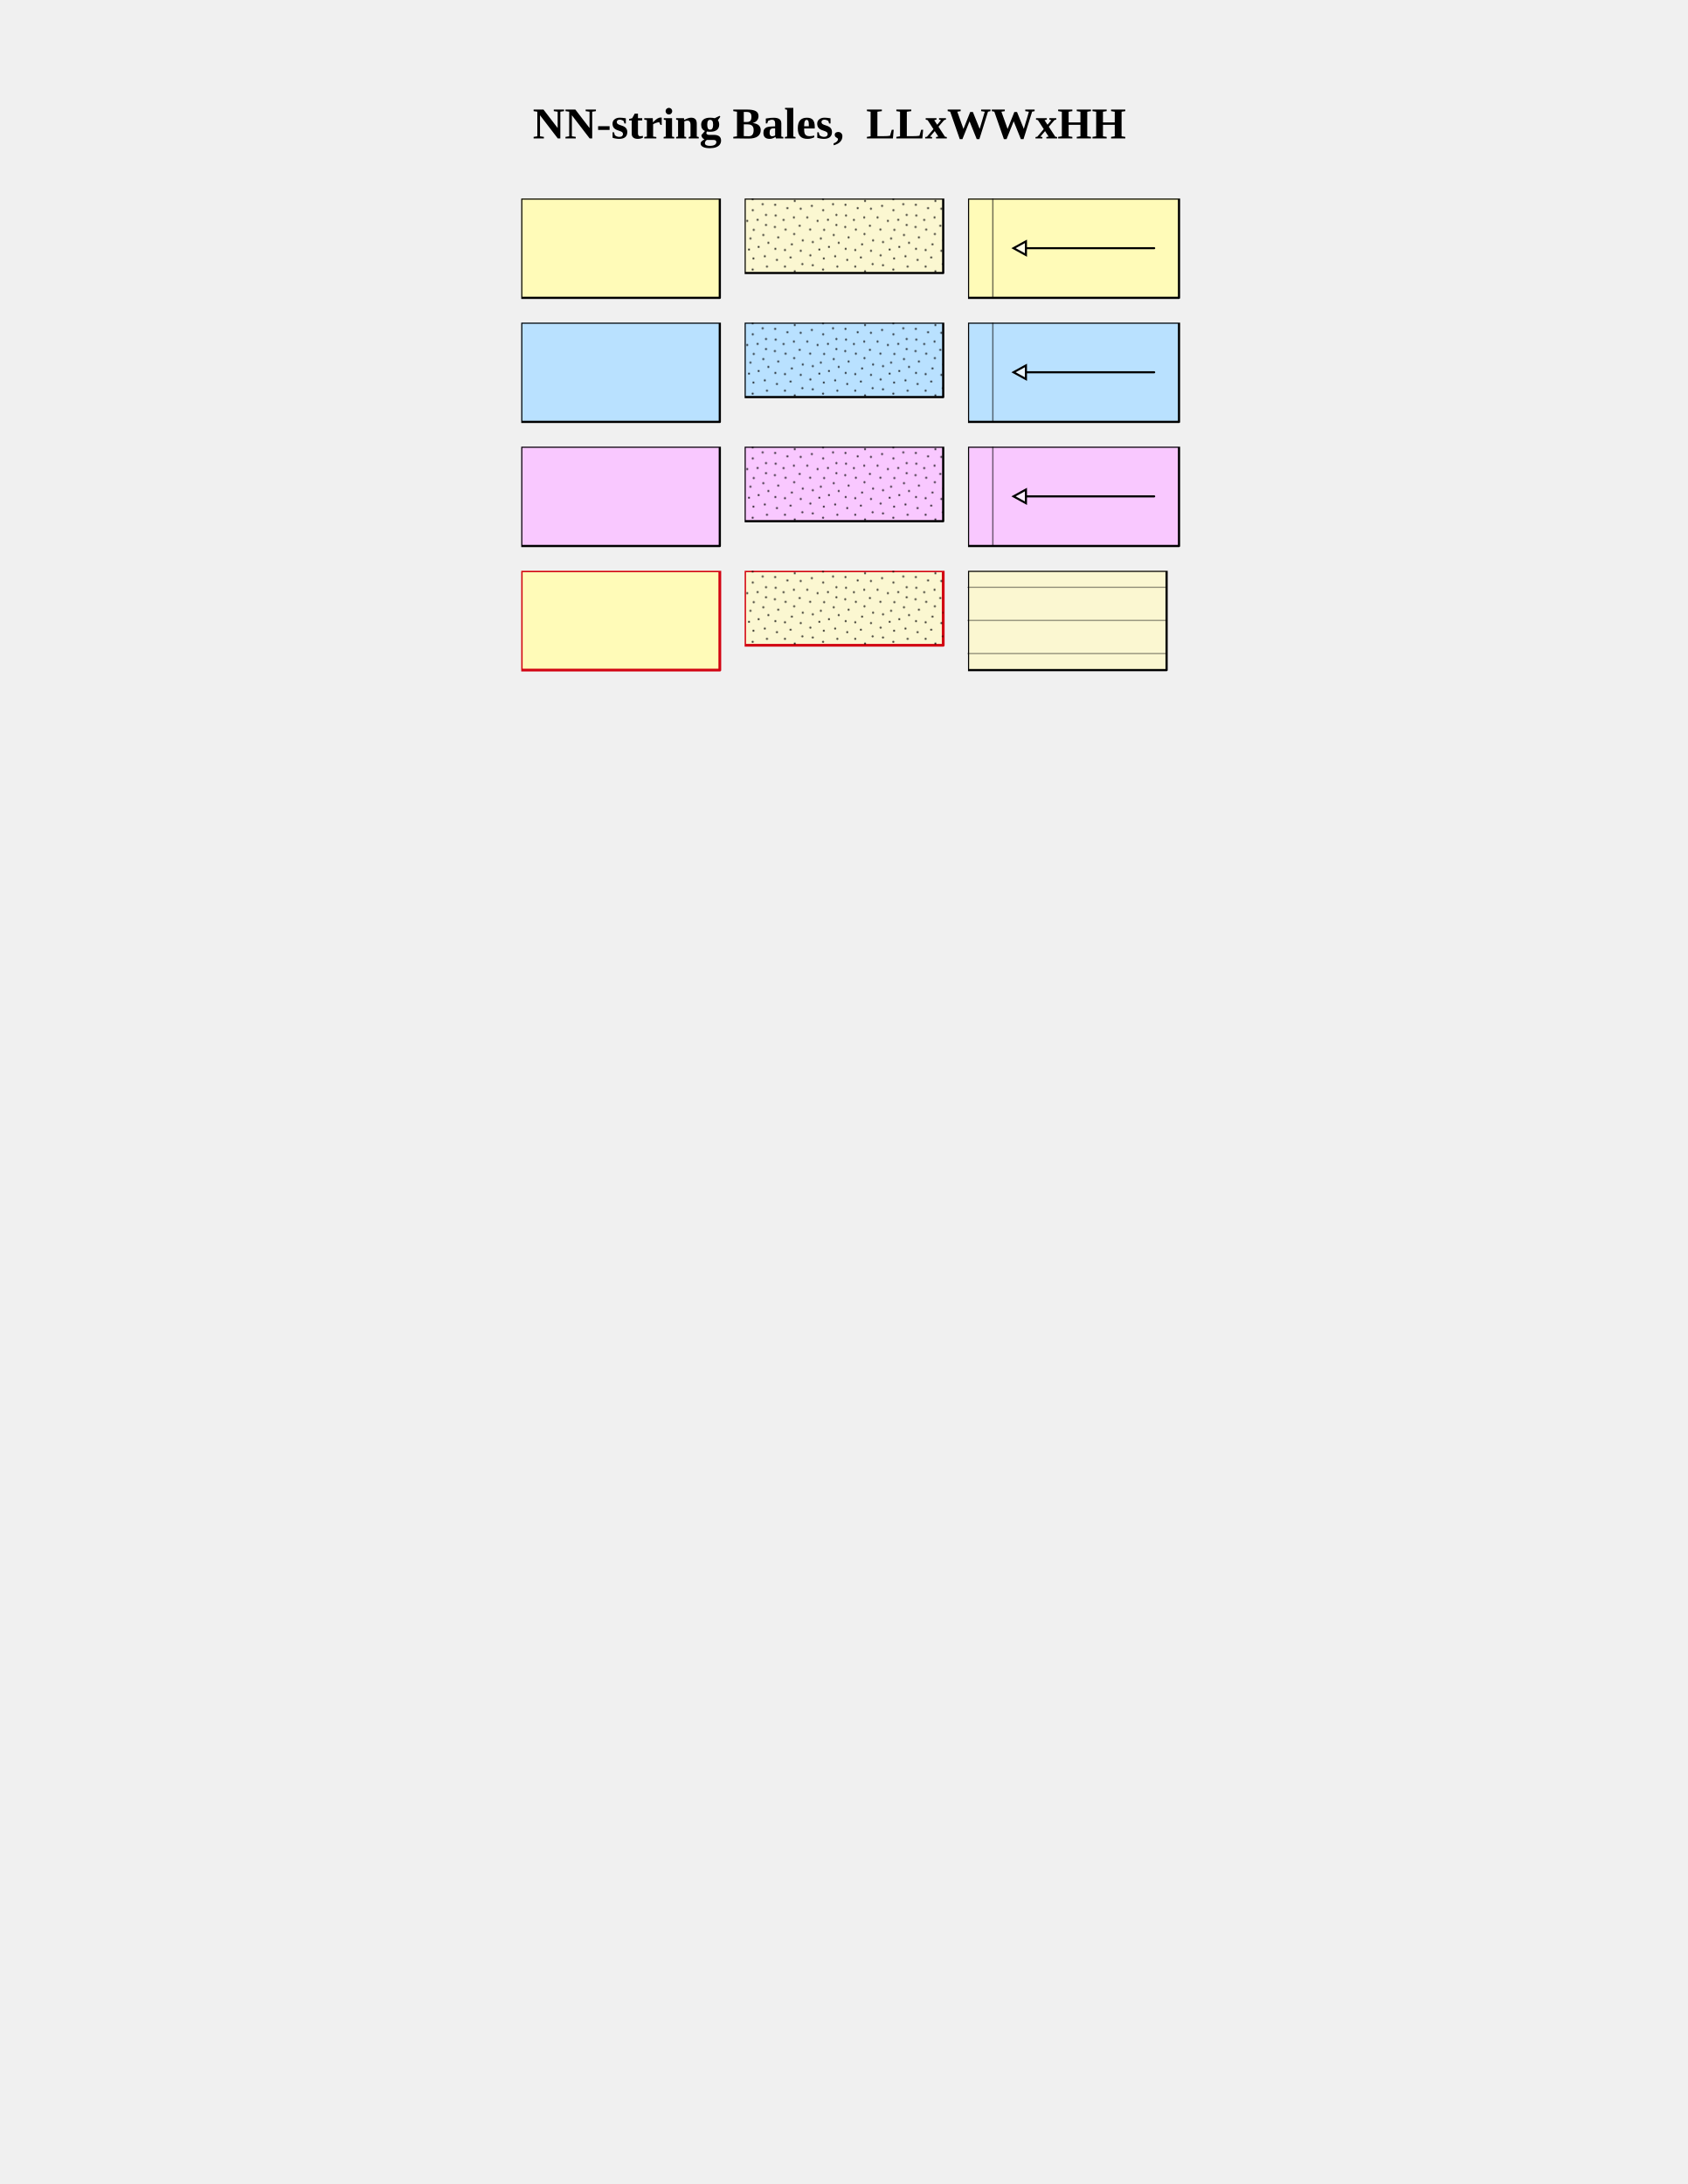
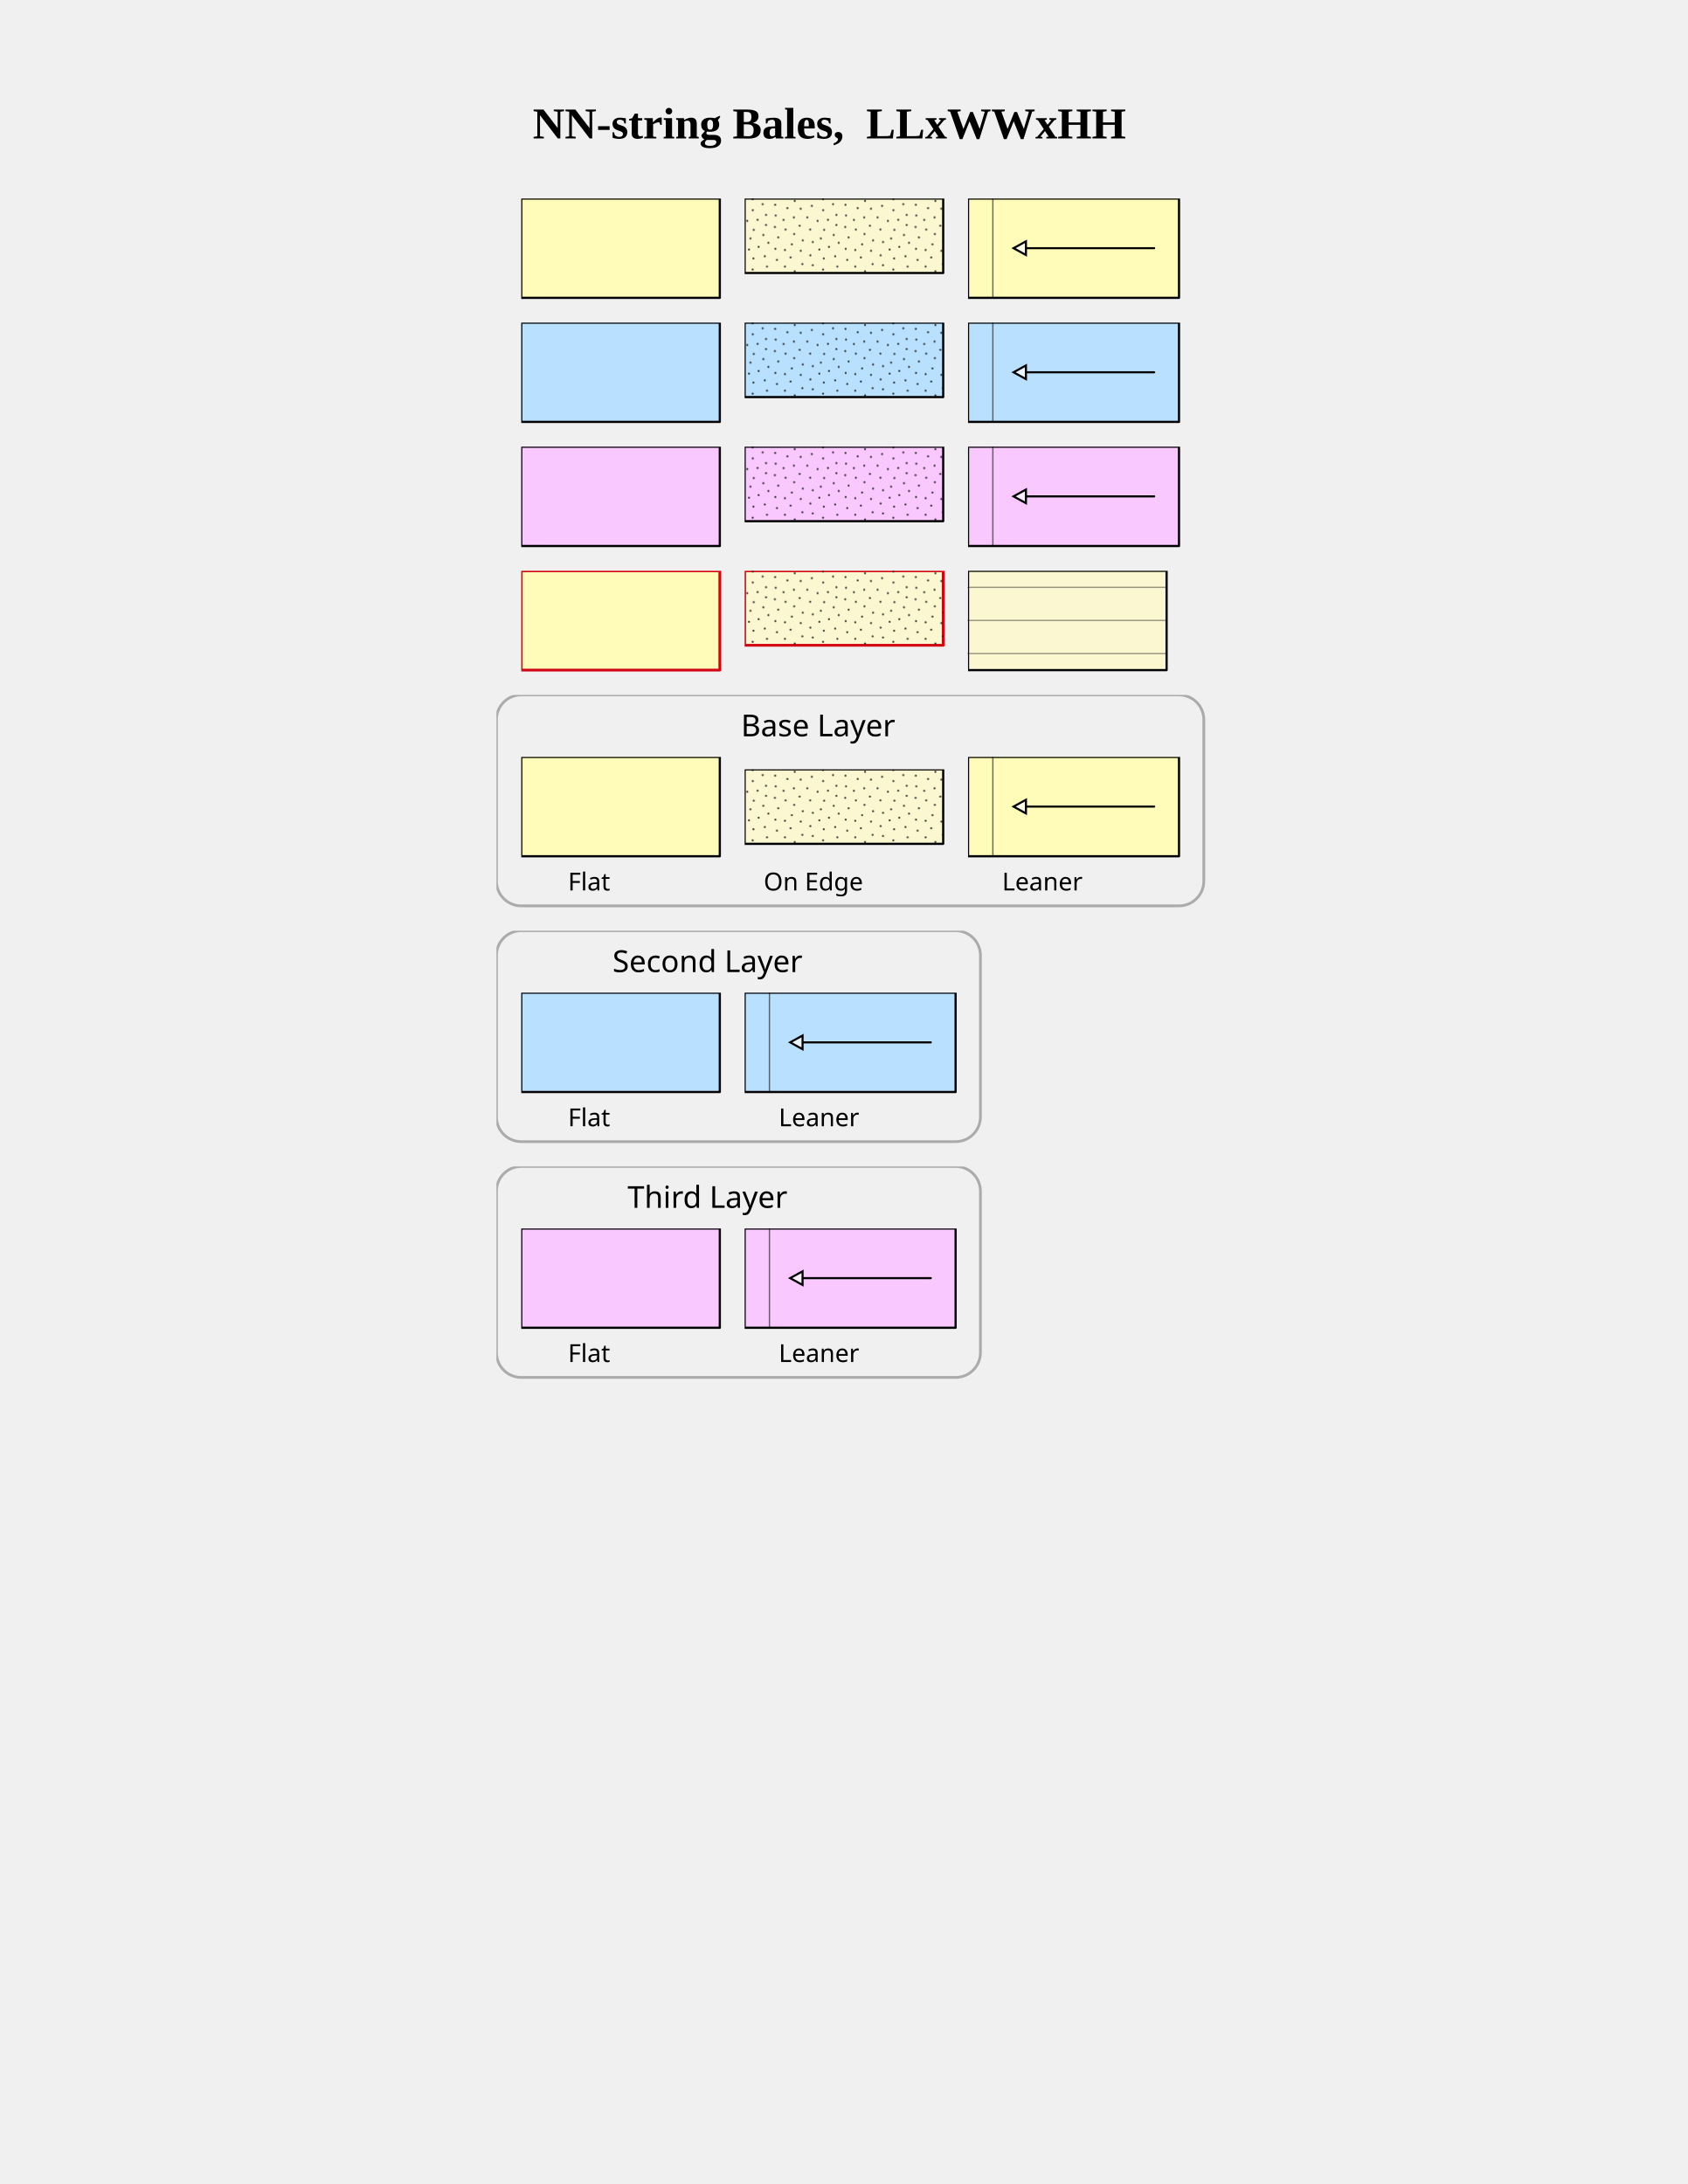
<svg xmlns="http://www.w3.org/2000/svg" xmlns:ns2="http://dairiki.org/barnhunt/inkscape-extensions" xmlns:ns3="http://dairiki.org/barnhunt/bale-scaling" xmlns:xlink="http://www.w3.org/1999/xlink" width="8.5in" height="11in" viewBox="0 0 816 1056" version="1.1" id="svg219">
  <defs id="defs179">
    <pattern xlink:href="#Polkadots-med" id="bh-edge-bale-stipple" patternTransform="scale(3.4)" />
    <pattern id="Polkadots-med" patternTransform="translate(0,0) scale(10,10)" height="10" width="10" patternUnits="userSpaceOnUse">
      <circle r="0.15" cy="0.810" cx="2.567" style="fill:black;stroke:none" id="circle5" />
      <circle r="0.15" cy="2.33" cx="3.048" style="fill:black;stroke:none" id="circle7" />
      <circle r="0.15" cy="2.415" cx="4.418" style="fill:black;stroke:none" id="circle9" />
      <circle r="0.15" cy="3.029" cx="1.844" style="fill:black;stroke:none" id="circle11" />
      <circle r="0.15" cy="1.363" cx="6.08" style="fill:black;stroke:none" id="circle13" />
      <circle r="0.15" cy="4.413" cx="5.819" style="fill:black;stroke:none" id="circle15" />
      <circle r="0.15" cy="4.048" cx="4.305" style="fill:black;stroke:none" id="circle17" />
      <circle r="0.15" cy="3.045" cx="5.541" style="fill:black;stroke:none" id="circle19" />
      <circle r="0.15" cy="5.527" cx="4.785" style="fill:black;stroke:none" id="circle21" />
      <circle r="0.15" cy="5.184" cx="2.667" style="fill:black;stroke:none" id="circle23" />
      <circle r="0.15" cy="1.448" cx="7.965" style="fill:black;stroke:none" id="circle25" />
      <circle r="0.15" cy="5.049" cx="7.047" style="fill:black;stroke:none" id="circle27" />
      <circle r="0.15" cy="0.895" cx="4.340" style="fill:black;stroke:none" id="circle29" />
      <circle r="0.15" cy="0.340" cx="7.125" style="fill:black;stroke:none" id="circle31" />
      <circle r="0.15" cy="1.049" cx="9.553" style="fill:black;stroke:none" id="circle33" />
      <circle r="0.15" cy="2.689" cx="7.006" style="fill:black;stroke:none" id="circle35" />
      <circle r="0.15" cy="2.689" cx="8.909" style="fill:black;stroke:none" id="circle37" />
      <circle r="0.15" cy="4.407" cx="9.315" style="fill:black;stroke:none" id="circle39" />
      <circle r="0.15" cy="3.870" cx="7.820" style="fill:black;stroke:none" id="circle41" />
      <circle r="0.15" cy="5.948" cx="8.270" style="fill:black;stroke:none" id="circle43" />
      <circle r="0.15" cy="7.428" cx="7.973" style="fill:black;stroke:none" id="circle45" />
      <circle r="0.15" cy="8.072" cx="9.342" style="fill:black;stroke:none" id="circle47" />
      <circle r="0.15" cy="9.315" cx="8.206" style="fill:black;stroke:none" id="circle49" />
      <circle r="0.15" cy="9.475" cx="9.682" style="fill:black;stroke:none" id="circle51" />
      <circle r="0.15" cy="6.186" cx="9.688" style="fill:black;stroke:none" id="circle53" />
      <circle r="0.15" cy="6.296" cx="3.379" style="fill:black;stroke:none" id="circle55" />
      <circle r="0.15" cy="8.204" cx="2.871" style="fill:black;stroke:none" id="circle57" />
      <circle r="0.15" cy="8.719" cx="4.59" style="fill:black;stroke:none" id="circle59" />
      <circle r="0.15" cy="9.671" cx="3.181" style="fill:black;stroke:none" id="circle61" />
      <circle r="0.15" cy="7.315" cx="5.734" style="fill:black;stroke:none" id="circle63" />
      <circle r="0.15" cy="6.513" cx="6.707" style="fill:black;stroke:none" id="circle65" />
      <circle r="0.15" cy="9.670" cx="5.730" style="fill:black;stroke:none" id="circle67" />
      <circle r="0.15" cy="8.373" cx="6.535" style="fill:black;stroke:none" id="circle69" />
      <circle r="0.15" cy="7.154" cx="4.37" style="fill:black;stroke:none" id="circle71" />
      <circle r="0.15" cy="7.25" cx="0.622" style="fill:black;stroke:none" id="circle73" />
      <circle r="0.15" cy="5.679" cx="0.831" style="fill:black;stroke:none" id="circle75" />
      <circle r="0.15" cy="8.519" cx="1.257" style="fill:black;stroke:none" id="circle77" />
      <circle r="0.15" cy="6.877" cx="1.989" style="fill:black;stroke:none" id="circle79" />
      <circle r="0.15" cy="3.181" cx="0.374" style="fill:black;stroke:none" id="circle81" />
      <circle r="0.15" cy="1.664" cx="1.166" style="fill:black;stroke:none" id="circle83" />
      <circle r="0.15" cy="0.093" cx="1.151" style="fill:black;stroke:none" id="circle85" />
      <circle r="0.15" cy="10.093" cx="1.151" style="fill:black;stroke:none" id="circle87" />
      <circle r="0.15" cy="4.451" cx="1.302" style="fill:black;stroke:none" id="circle89" />
      <circle r="0.15" cy="3.763" cx="3.047" style="fill:black;stroke:none" id="circle91" />
    </pattern>
    <symbol id="bale-1-LLxWWxHH" ns2:count-as="bale-LLxWWxHH">
      <rect ns3:height="2 * $bale-width" ns3:width="2 * $bale-length" height="48" width="96" style="opacity:1;fill:#fffbb8;fill-opacity:1;stroke:#000000;stroke-width:1.067;stroke-linecap:round;stroke-linejoin:round;stroke-miterlimit:4" x="0" y="0" id="rect96" />
    </symbol>
    <symbol id="bale-1-edge-LLxWWxHH" ns2:count-as="bale-LLxWWxHH">
      <rect ns3:height="2 * $bale-height" ns3:width="2 * $bale-length" height="36" width="96" style="opacity:1;fill:#fbf7d1;fill-opacity:1;stroke:#000000;stroke-width:1.067;stroke-linecap:round;stroke-linejoin:round;stroke-miterlimit:4;stroke-dasharray:none;stroke-dashoffset:0;stroke-opacity:1" x="0" y="0" id="rect101" />
      <rect style="fill:url(#bh-edge-bale-stipple);fill-opacity:0.7;stroke:none" ns3:height="2 * $bale-height" ns3:width="2 * $bale-length" width="96" height="36" x="0" y="0" id="rect103" />
    </symbol>
    <symbol id="bale-1-leaner-LLxWWxHH" ns2:count-as="bale-LLxWWxHH">
      <rect style="fill:#fffbb8;fill-opacity:1;stroke:#000000;stroke-width:1.067;stroke-linecap:butt;stroke-linejoin:round;stroke-miterlimit:4;stroke-opacity:1" ns3:height="2 * $bale-width" ns3:width="2 * $bale-length + 6" width="102" height="48" x="0" y="0" id="rect172" />
      <path style="fill:none;stroke:#000000;stroke-width:0.64;stroke-linecap:butt;stroke-miterlimit:4;stroke-opacity:0.553" ns3:d="concat('M 12,0 V ', 2 * $bale-width)" d="M 12,0 V 48" id="path174" />
      <path ns3:d="concat(                  'M ', 2 * $bale-length - 6, ',', $bale-width,                  ' H 28 v -3.3 l -6,3.3 6,3.3 V ', $bale-width)" d="M 90,24 H 28 v -3.3 l -6,3.3 6,3.3 V 24" style="fill:#ffffff;fill-opacity:0.698;fill-rule:evenodd;stroke:#000000;stroke-width:1px;stroke-linecap:round;stroke-linejoin:miter;stroke-opacity:1" id="path176" />
    </symbol>
    <symbol id="bale-2-LLxWWxHH" ns2:count-as="bale-LLxWWxHH">
      <rect y="0" x="0" style="opacity:1;fill:#b9e1ff;fill-opacity:1;stroke:#000000;stroke-width:1.067;stroke-linecap:round;stroke-linejoin:round;stroke-miterlimit:4" ns3:height="2 * $bale-width" ns3:width="2 * $bale-length" width="96" height="48" id="rect108" />
    </symbol>
    <symbol id="bale-2-edge-LLxWWxHH" ns2:count-as="bale-LLxWWxHH">
      <rect y="0" x="0" style="opacity:1;fill:#b9e1ff;fill-opacity:1;stroke:#000000;stroke-width:1.067;stroke-linecap:round;stroke-linejoin:round;stroke-miterlimit:4;stroke-dasharray:none;stroke-dashoffset:0;stroke-opacity:1" ns3:height="2 * $bale-height" ns3:width="2 * $bale-length" width="96" height="36" id="rect113" />
      <rect ns3:height="2 * $bale-height" ns3:width="2 * $bale-length" width="96" height="36" x="0" y="0" style="fill:url(#bh-edge-bale-stipple);fill-opacity:0.7;stroke:none" id="rect115" />
    </symbol>
    <symbol id="bale-2-leaner-LLxWWxHH" ns2:count-as="bale-LLxWWxHH">
      <rect y="0" x="0" ns3:height="2 * $bale-width" ns3:width="2 * $bale-length + 6" height="48" width="102" style="fill:#b9e1ff;fill-opacity:1;stroke:#000000;stroke-width:1.067;stroke-linecap:butt;stroke-linejoin:round;stroke-miterlimit:4;stroke-dasharray:none;stroke-opacity:1" id="rect120" />
      <path ns3:d="concat('M 12,0 V ', 2 * $bale-width)" d="M 12,0 V 48" style="fill:none;fill-opacity:0.75;fill-rule:evenodd;stroke:#000000;stroke-width:0.64;stroke-linecap:butt;stroke-linejoin:miter;stroke-miterlimit:4;stroke-dasharray:none;stroke-opacity:0.553" id="path122" />
      <path style="fill:#ffffff;fill-opacity:0.698;fill-rule:evenodd;stroke:#000000;stroke-width:1px;stroke-linecap:round;stroke-linejoin:miter;stroke-opacity:1" ns3:d="concat(                  'M ', 2 * $bale-length - 6, ',', $bale-width,                  ' H 28 v -3.3 l -6,3.3 6,3.3 V ', $bale-width)" d="M 90,24 H 28 v -3.3 l -6,3.3 6,3.3 V 24" id="path124" />
    </symbol>
    <symbol id="bale-3-LLxWWxHH" ns2:count-as="bale-LLxWWxHH">
      <rect ns3:height="2 * $bale-width" ns3:width="2 * $bale-length" height="48" width="96" style="opacity:1;fill:#f9c8ff;fill-opacity:1;stroke:#000000;stroke-width:1.067;stroke-linecap:round;stroke-linejoin:round;stroke-miterlimit:4" x="0" y="0" id="rect129" />
    </symbol>
    <symbol id="bale-3-edge-LLxWWxHH" ns2:count-as="bale-LLxWWxHH">
      <rect ns3:height="2 * $bale-height" ns3:width="2 * $bale-length" height="36" width="96" style="opacity:1;fill:#f9c8ff;fill-opacity:1;stroke:#000000;stroke-width:1.067;stroke-linecap:round;stroke-linejoin:round;stroke-miterlimit:4;stroke-dasharray:none;stroke-dashoffset:0;stroke-opacity:1" x="0" y="0" id="rect134" />
      <rect ns3:height="2 * $bale-height" ns3:width="2 * $bale-length" width="96" height="36" x="0" y="0" style="fill:url(#bh-edge-bale-stipple);fill-opacity:0.7;stroke:none" id="rect136" />
    </symbol>
    <symbol id="bale-3-leaner-LLxWWxHH" ns2:count-as="bale-LLxWWxHH">
      <rect style="fill:#f9c8ff;fill-opacity:1;stroke:#000000;stroke-width:1.067;stroke-linecap:butt;stroke-linejoin:round;stroke-miterlimit:4;stroke-dasharray:none;stroke-opacity:1" ns3:height="2 * $bale-width" ns3:width="2 * $bale-length + 6" width="102" height="48" x="0" y="0" id="rect141" />
      <path style="fill:none;fill-opacity:0.75;fill-rule:evenodd;stroke:#000000;stroke-width:0.64;stroke-linecap:butt;stroke-linejoin:miter;stroke-miterlimit:4;stroke-dasharray:none;stroke-opacity:0.553" ns3:d="concat('M 12,0 V ', 2 * $bale-width)" d="M 12,0 V 48" id="path143" />
      <path style="fill:#ffffff;fill-opacity:0.698;fill-rule:evenodd;stroke:#000000;stroke-width:1px;stroke-linecap:round;stroke-linejoin:miter;stroke-opacity:1" ns3:d="concat(                  'M ', 2 * $bale-length - 6, ',', $bale-width,                  ' H 28 v -3.3 l -6,3.3 6,3.3 V ', $bale-width)" d="M 90,24 H 28 v -3.3 l -6,3.3 6,3.3 V 24" id="path145" />
    </symbol>
    <symbol id="bale-1-anchor-LLxWWxHH" ns2:count-as="bale-LLxWWxHH">
      <rect y="0" x="0" style="opacity:1;fill:#fffbb8;fill-opacity:1;stroke:#d20312;stroke-width:1.333;stroke-linecap:round;stroke-linejoin:round;stroke-miterlimit:4;stroke-dasharray:none;stroke-dashoffset:0;stroke-opacity:1" ns3:height="2 * $bale-width" ns3:width="2 * $bale-length" width="96" height="48" id="rect150" />
    </symbol>
    <symbol id="bale-1-anchor-edge-LLxWWxHH" ns2:count-as="bale-LLxWWxHH">
      <rect y="0" x="0" style="opacity:1;fill:#fbf7d1;fill-opacity:1;stroke:#d20312;stroke-width:1.333;stroke-linecap:round;stroke-linejoin:round;stroke-miterlimit:4;stroke-dasharray:none;stroke-dashoffset:0;stroke-opacity:1" ns3:height="2 * $bale-height" ns3:width="2 * $bale-length" width="96" height="36" id="rect155" />
      <rect ns3:height="2 * $bale-height" ns3:width="2 * $bale-length" width="96" height="36" x="0" y="0" style="fill:url(#bh-edge-bale-stipple);fill-opacity:0.7;stroke:none" id="rect157" />
    </symbol>
    <symbol id="bale-1-with-strings-LLxWWxHH" ns2:count-as="bale-LLxWWxHH">
      <rect style="display:inline;fill:#fbf7d1;fill-opacity:1;stroke:#000000;stroke-width:1.067;stroke-linecap:butt;stroke-linejoin:round;stroke-miterlimit:4;stroke-opacity:1" ns3:height="2 * $bale-width" ns3:width="2 * $bale-length" width="96" height="48" x="0" y="0" id="rect162" />
      <path style="display:inline;fill:none;stroke:#000000;stroke-width:0.625;stroke-linecap:round;stroke-opacity:0.4" ns3:d="concat('M 0,8 H ', 2 * $bale-length)" d="M 0,8 H 96" id="string-LLxWWxHH" />
      <use x="0" y="0" xlink:href="#string-LLxWWxHH" ns3:condition="$bale-strings &gt; 2" ns3:transform="concat('translate(0,', $bale-width - 8,')')" transform="translate(0,16)" width="100%" height="100%" id="use165" />
      <use x="0" y="0" xlink:href="#string-LLxWWxHH" ns3:transform="concat('translate(0,', 2 * ($bale-width - 8),')')" transform="translate(0,32)" width="100%" height="100%" id="use167" />
    </symbol>
+     <symbol id="legend-1-LLxWWxHH">
+       <g id="g11610">
+         <use id="use9710" xlink:href="#bale-1-LLxWWxHH" x="0" y="0" width="100%" height="100%" transform="translate(12,30)" />
+         <use id="use9880" xlink:href="#bale-1-edge-LLxWWxHH" x="0" y="0" width="100%" height="100%" ns3:transform="concat('translate(', 24 + 2 * $bale-length, ',', 30 + ($bale-width - $bale-height), ')')" transform="translate(120,36)" />
+         <use id="use10052" xlink:href="#bale-1-leaner-LLxWWxHH" x="0" y="0" width="100%" height="100%" ns3:transform="concat('translate(', 36 + 4 * $bale-length, ', 30)')" transform="translate(228,30)" />
+         <text xml:space="preserve" style="font-style:normal;font-variant:normal;font-weight:normal;font-stretch:normal;font-size:12px;line-height:125%;font-family:'Rock Salt';-inkscape-font-specification:'Rock Salt, Normal';font-variant-ligatures:normal;font-variant-caps:normal;font-variant-numeric:normal;font-feature-settings:normal;text-align:center;letter-spacing:0px;word-spacing:0px;writing-mode:lr-tb;text-anchor:middle;fill:#000000;fill-opacity:1;stroke:none;stroke-width:1px;stroke-linecap:butt;stroke-linejoin:miter;stroke-opacity:1" ns3:transform="concat('translate(', $bale-length - 48, ',', 2 * ($bale-width - 24), ')')" x="58.84" y="94.546" id="text10214">
+           <tspan id="tspan10212" x="58.84" y="94.546">Flat</tspan>
+         </text>
+         <text id="text10365" ns3:transform="concat('translate(', 3 * ($bale-length - 48), ',', 2 * ($bale-width - 24), ')')" y="94.546" x="167.277" style="font-style:normal;font-variant:normal;font-weight:normal;font-stretch:normal;font-size:12px;line-height:125%;font-family:'Rock Salt';-inkscape-font-specification:'Rock Salt, Normal';font-variant-ligatures:normal;font-variant-caps:normal;font-variant-numeric:normal;font-feature-settings:normal;text-align:center;letter-spacing:0px;word-spacing:0px;writing-mode:lr-tb;text-anchor:middle;fill:#000000;fill-opacity:1;stroke:none;stroke-width:1px;stroke-linecap:butt;stroke-linejoin:miter;stroke-opacity:1" xml:space="preserve">
+           <tspan y="94.546" x="167.277" id="tspan10363">On Edge</tspan>
+         </text>
+         <text xml:space="preserve" style="font-style:normal;font-variant:normal;font-weight:normal;font-stretch:normal;font-size:12px;line-height:125%;font-family:'Rock Salt';-inkscape-font-specification:'Rock Salt, Normal';font-variant-ligatures:normal;font-variant-caps:normal;font-variant-numeric:normal;font-feature-settings:normal;text-align:center;letter-spacing:0px;word-spacing:0px;writing-mode:lr-tb;text-anchor:middle;fill:#000000;fill-opacity:1;stroke:none;stroke-width:1px;stroke-linecap:butt;stroke-linejoin:miter;stroke-opacity:1" ns3:transform="concat('translate(', 5 * ($bale-length - 48), ',', 2 * ($bale-width - 24), ')')" x="277.982" y="94.546" id="text10516">
+           <tspan id="tspan10514" x="277.982" y="94.546">Leaner</tspan>
+         </text>
+       </g>
+       <text id="text10825" ns3:transform="concat('translate(', 3 * ($bale-length - 48), ', 0)')" y="20.02" x="168.883" style="font-style:normal;font-variant:normal;font-weight:normal;font-stretch:normal;font-size:14.667px;line-height:125%;font-family:'Rock Salt';-inkscape-font-specification:'Rock Salt, Normal';font-variant-ligatures:normal;font-variant-caps:normal;font-variant-numeric:normal;font-feature-settings:normal;text-align:center;letter-spacing:0px;word-spacing:0px;writing-mode:lr-tb;text-anchor:middle;fill:#000000;fill-opacity:1;stroke:none;stroke-width:1px;stroke-linecap:butt;stroke-linejoin:miter;stroke-opacity:1" xml:space="preserve">
+         <tspan y="20.02" x="168.883" id="tspan10823">Base Layer</tspan>
+       </text>
+       <rect ry="12" rx="12" y="0" x="0" ns3:height="54 + 2 * $bale-width" ns3:width="54 + 6 * $bale-length" height="102" width="342" id="rect10974" style="opacity:0.687;fill:none;fill-opacity:1;fill-rule:evenodd;stroke:#8c8c8c;stroke-width:1.333;stroke-linecap:round;stroke-linejoin:round;stroke-miterlimit:4;stroke-dasharray:none;stroke-dashoffset:0;stroke-opacity:1" />
+     </symbol>
+     <symbol id="legend-2-LLxWWxHH">
+       <g id="g9988">
+         <text id="text9978" y="94.546" x="58.84" ns3:transform="concat('translate(', $bale-length - 48, ',', 2 * ($bale-width - 24), ')')" style="font-style:normal;font-variant:normal;font-weight:normal;font-stretch:normal;font-size:12px;line-height:125%;font-family:'Rock Salt';-inkscape-font-specification:'Rock Salt, Normal';font-variant-ligatures:normal;font-variant-caps:normal;font-variant-numeric:normal;font-feature-settings:normal;text-align:center;letter-spacing:0px;word-spacing:0px;writing-mode:lr-tb;text-anchor:middle;fill:#000000;fill-opacity:1;stroke:none;stroke-width:1px;stroke-linecap:butt;stroke-linejoin:miter;stroke-opacity:1" xml:space="preserve">
+           <tspan y="94.546" x="58.84" id="tspan9976">Flat</tspan>
+         </text>
+         <text id="text9986" y="94.546" x="169.982" ns3:transform="concat('translate(', 3 * ($bale-length - 48), ',', 2 * ($bale-width - 24), ')')" style="font-style:normal;font-variant:normal;font-weight:normal;font-stretch:normal;font-size:12px;line-height:125%;font-family:'Rock Salt';-inkscape-font-specification:'Rock Salt, Normal';font-variant-ligatures:normal;font-variant-caps:normal;font-variant-numeric:normal;font-feature-settings:normal;text-align:center;letter-spacing:0px;word-spacing:0px;writing-mode:lr-tb;text-anchor:middle;fill:#000000;fill-opacity:1;stroke:none;stroke-width:1px;stroke-linecap:butt;stroke-linejoin:miter;stroke-opacity:1" xml:space="preserve">
+           <tspan y="94.546" x="169.982" id="tspan9984">Leaner</tspan>
+         </text>
+         <use id="use10393" xlink:href="#bale-2-LLxWWxHH" x="0" y="0" width="100%" height="100%" transform="translate(12,30)" />
+         <use id="use10417" xlink:href="#bale-2-leaner-LLxWWxHH" x="0" y="0" width="100%" height="100%" ns3:transform="concat('translate(', 24 + 2 * $bale-length, ',30)')" transform="translate(120,30)" />
+       </g>
+       <text xml:space="preserve" style="font-style:normal;font-variant:normal;font-weight:normal;font-stretch:normal;font-size:14.667px;line-height:125%;font-family:'Rock Salt';-inkscape-font-specification:'Rock Salt, Normal';font-variant-ligatures:normal;font-variant-caps:normal;font-variant-numeric:normal;font-feature-settings:normal;text-align:center;letter-spacing:0px;word-spacing:0px;writing-mode:lr-tb;text-anchor:middle;fill:#000000;fill-opacity:1;stroke:none;stroke-width:1px;stroke-linecap:butt;stroke-linejoin:miter;stroke-opacity:1" x="115.396" y="20.02" ns3:transform="concat('translate(', 2 * ($bale-length - 48), ', 0)')" id="text9992">
+         <tspan id="tspan9990" x="115.396" y="20.02">Second Layer</tspan>
+       </text>
+       <rect style="opacity:0.687;fill:none;fill-opacity:1;fill-rule:evenodd;stroke:#8c8c8c;stroke-width:1.333;stroke-linecap:round;stroke-linejoin:round;stroke-miterlimit:4;stroke-dasharray:none;stroke-dashoffset:0;stroke-opacity:1" id="rect9994" width="234" height="102" ns3:width="42 + 4 * $bale-length" ns3:height="54 + 2 * $bale-width" x="0" y="0" rx="12" ry="12" />
+     </symbol>
+     <symbol id="legend-3-LLxWWxHH">
+       <g id="g10955">
+         <text xml:space="preserve" style="font-style:normal;font-variant:normal;font-weight:normal;font-stretch:normal;font-size:12px;line-height:125%;font-family:'Rock Salt';-inkscape-font-specification:'Rock Salt, Normal';font-variant-ligatures:normal;font-variant-caps:normal;font-variant-numeric:normal;font-feature-settings:normal;text-align:center;letter-spacing:0px;word-spacing:0px;writing-mode:lr-tb;text-anchor:middle;fill:#000000;fill-opacity:1;stroke:none;stroke-width:1px;stroke-linecap:butt;stroke-linejoin:miter;stroke-opacity:1" ns3:transform="concat('translate(', $bale-length - 48, ',', 2 * ($bale-width - 24), ')')" x="58.84" y="94.546" id="text10945">
+           <tspan id="tspan10943" x="58.84" y="94.546">Flat</tspan>
+         </text>
+         <text xml:space="preserve" style="font-style:normal;font-variant:normal;font-weight:normal;font-stretch:normal;font-size:12px;line-height:125%;font-family:'Rock Salt';-inkscape-font-specification:'Rock Salt, Normal';font-variant-ligatures:normal;font-variant-caps:normal;font-variant-numeric:normal;font-feature-settings:normal;text-align:center;letter-spacing:0px;word-spacing:0px;writing-mode:lr-tb;text-anchor:middle;fill:#000000;fill-opacity:1;stroke:none;stroke-width:1px;stroke-linecap:butt;stroke-linejoin:miter;stroke-opacity:1" ns3:transform="concat('translate(', 3 * ($bale-length - 48), ',', 2 * ($bale-width - 24), ')')" x="169.982" y="94.546" id="text10949">
+           <tspan id="tspan10947" x="169.982" y="94.546">Leaner</tspan>
+         </text>
+         <use id="use11204" xlink:href="#bale-3-LLxWWxHH" x="0" y="0" width="100%" height="100%" transform="translate(12,30)" />
+         <use id="use11228" xlink:href="#bale-3-leaner-LLxWWxHH" x="0" y="0" width="100%" height="100%" ns3:transform="concat('translate(', 24 + 2 * $bale-length, ',30)')" transform="translate(120,30)" />
+       </g>
+       <text id="text10959" ns3:transform="concat('translate(', 2 * ($bale-length - 48), ', 0)')" y="20.02" x="115.396" style="font-style:normal;font-variant:normal;font-weight:normal;font-stretch:normal;font-size:14.667px;line-height:125%;font-family:'Rock Salt';-inkscape-font-specification:'Rock Salt, Normal';font-variant-ligatures:normal;font-variant-caps:normal;font-variant-numeric:normal;font-feature-settings:normal;text-align:center;letter-spacing:0px;word-spacing:0px;writing-mode:lr-tb;text-anchor:middle;fill:#000000;fill-opacity:1;stroke:none;stroke-width:1px;stroke-linecap:butt;stroke-linejoin:miter;stroke-opacity:1" xml:space="preserve">
+         <tspan y="20.02" x="115.396" id="tspan10957">Third Layer</tspan>
+       </text>
+       <rect ry="12" rx="12" y="0" x="0" ns3:height="54 + 2 * $bale-width" ns3:width="42 + 4 * $bale-length" height="102" width="234" id="rect10961" style="opacity:0.687;fill:none;fill-opacity:1;fill-rule:evenodd;stroke:#8c8c8c;stroke-width:1.333;stroke-linecap:round;stroke-linejoin:round;stroke-miterlimit:4;stroke-dasharray:none;stroke-dashoffset:0;stroke-opacity:1" />
+     </symbol>
  </defs>
  <text xml:space="preserve" style="font-style:normal;font-variant:normal;font-weight:bold;font-stretch:normal;font-size:21.333px;line-height:125%;text-align:center;text-anchor:middle;fill:#000000;fill-opacity:1;stroke:none;stroke-width:1px;stroke-linecap:butt;stroke-linejoin:miter;stroke-opacity:1" x="408.979" y="66.949" id="text193">
    <tspan x="408.979" y="66.949" id="tspan191">NN-string Bales,  LLxWWxHH</tspan>
  </text>
  <use xlink:href="#bale-1-LLxWWxHH" x="0" y="0" width="100%" height="100%" transform="translate(252,96)" id="use195" />
  <use xlink:href="#bale-1-edge-LLxWWxHH" transform="translate(360,96)" x="0" y="0" width="100%" height="100%" id="use197" />
  <use xlink:href="#bale-1-leaner-LLxWWxHH" x="0" y="0" width="100%" height="100%" transform="translate(468,96)" id="use199" />
  <use xlink:href="#bale-2-LLxWWxHH" transform="translate(252,156)" x="0" y="0" width="100%" height="100%" id="use201" />
  <use xlink:href="#bale-2-edge-LLxWWxHH" transform="translate(360,156)" x="0" y="0" width="100%" height="100%" id="use203" />
  <use xlink:href="#bale-2-leaner-LLxWWxHH" transform="translate(468,156)" x="0" y="0" width="100%" height="100%" id="use205" />
  <use xlink:href="#bale-3-LLxWWxHH" transform="translate(252,216)" x="0" y="0" width="100%" height="100%" id="use207" />
  <use xlink:href="#bale-3-edge-LLxWWxHH" transform="translate(360,216)" x="0" y="0" width="100%" height="100%" id="use209" />
  <use xlink:href="#bale-3-leaner-LLxWWxHH" transform="translate(468,216)" x="0" y="0" width="100%" height="100%" id="use211" />
  <use xlink:href="#bale-1-anchor-LLxWWxHH" transform="translate(252,276)" x="0" y="0" width="100%" height="100%" id="use213" />
  <use xlink:href="#bale-1-anchor-edge-LLxWWxHH" transform="translate(360,276)" x="0" y="0" width="100%" height="100%" id="use215" />
  <use xlink:href="#bale-1-with-strings-LLxWWxHH" transform="translate(468,276)" id="use217" x="0" y="0" width="100%" height="100%" />
+   <use xlink:href="#legend-1-LLxWWxHH" id="use12086" transform="translate(240,336)" x="0" y="0" width="100%" height="100%" />
+   <use xlink:href="#legend-2-LLxWWxHH" id="use10443" transform="translate(240,450)" x="0" y="0" width="100%" height="100%" />
+   <use xlink:href="#legend-3-LLxWWxHH" id="use11254" transform="translate(240,564)" x="0" y="0" width="100%" height="100%" />
</svg>
